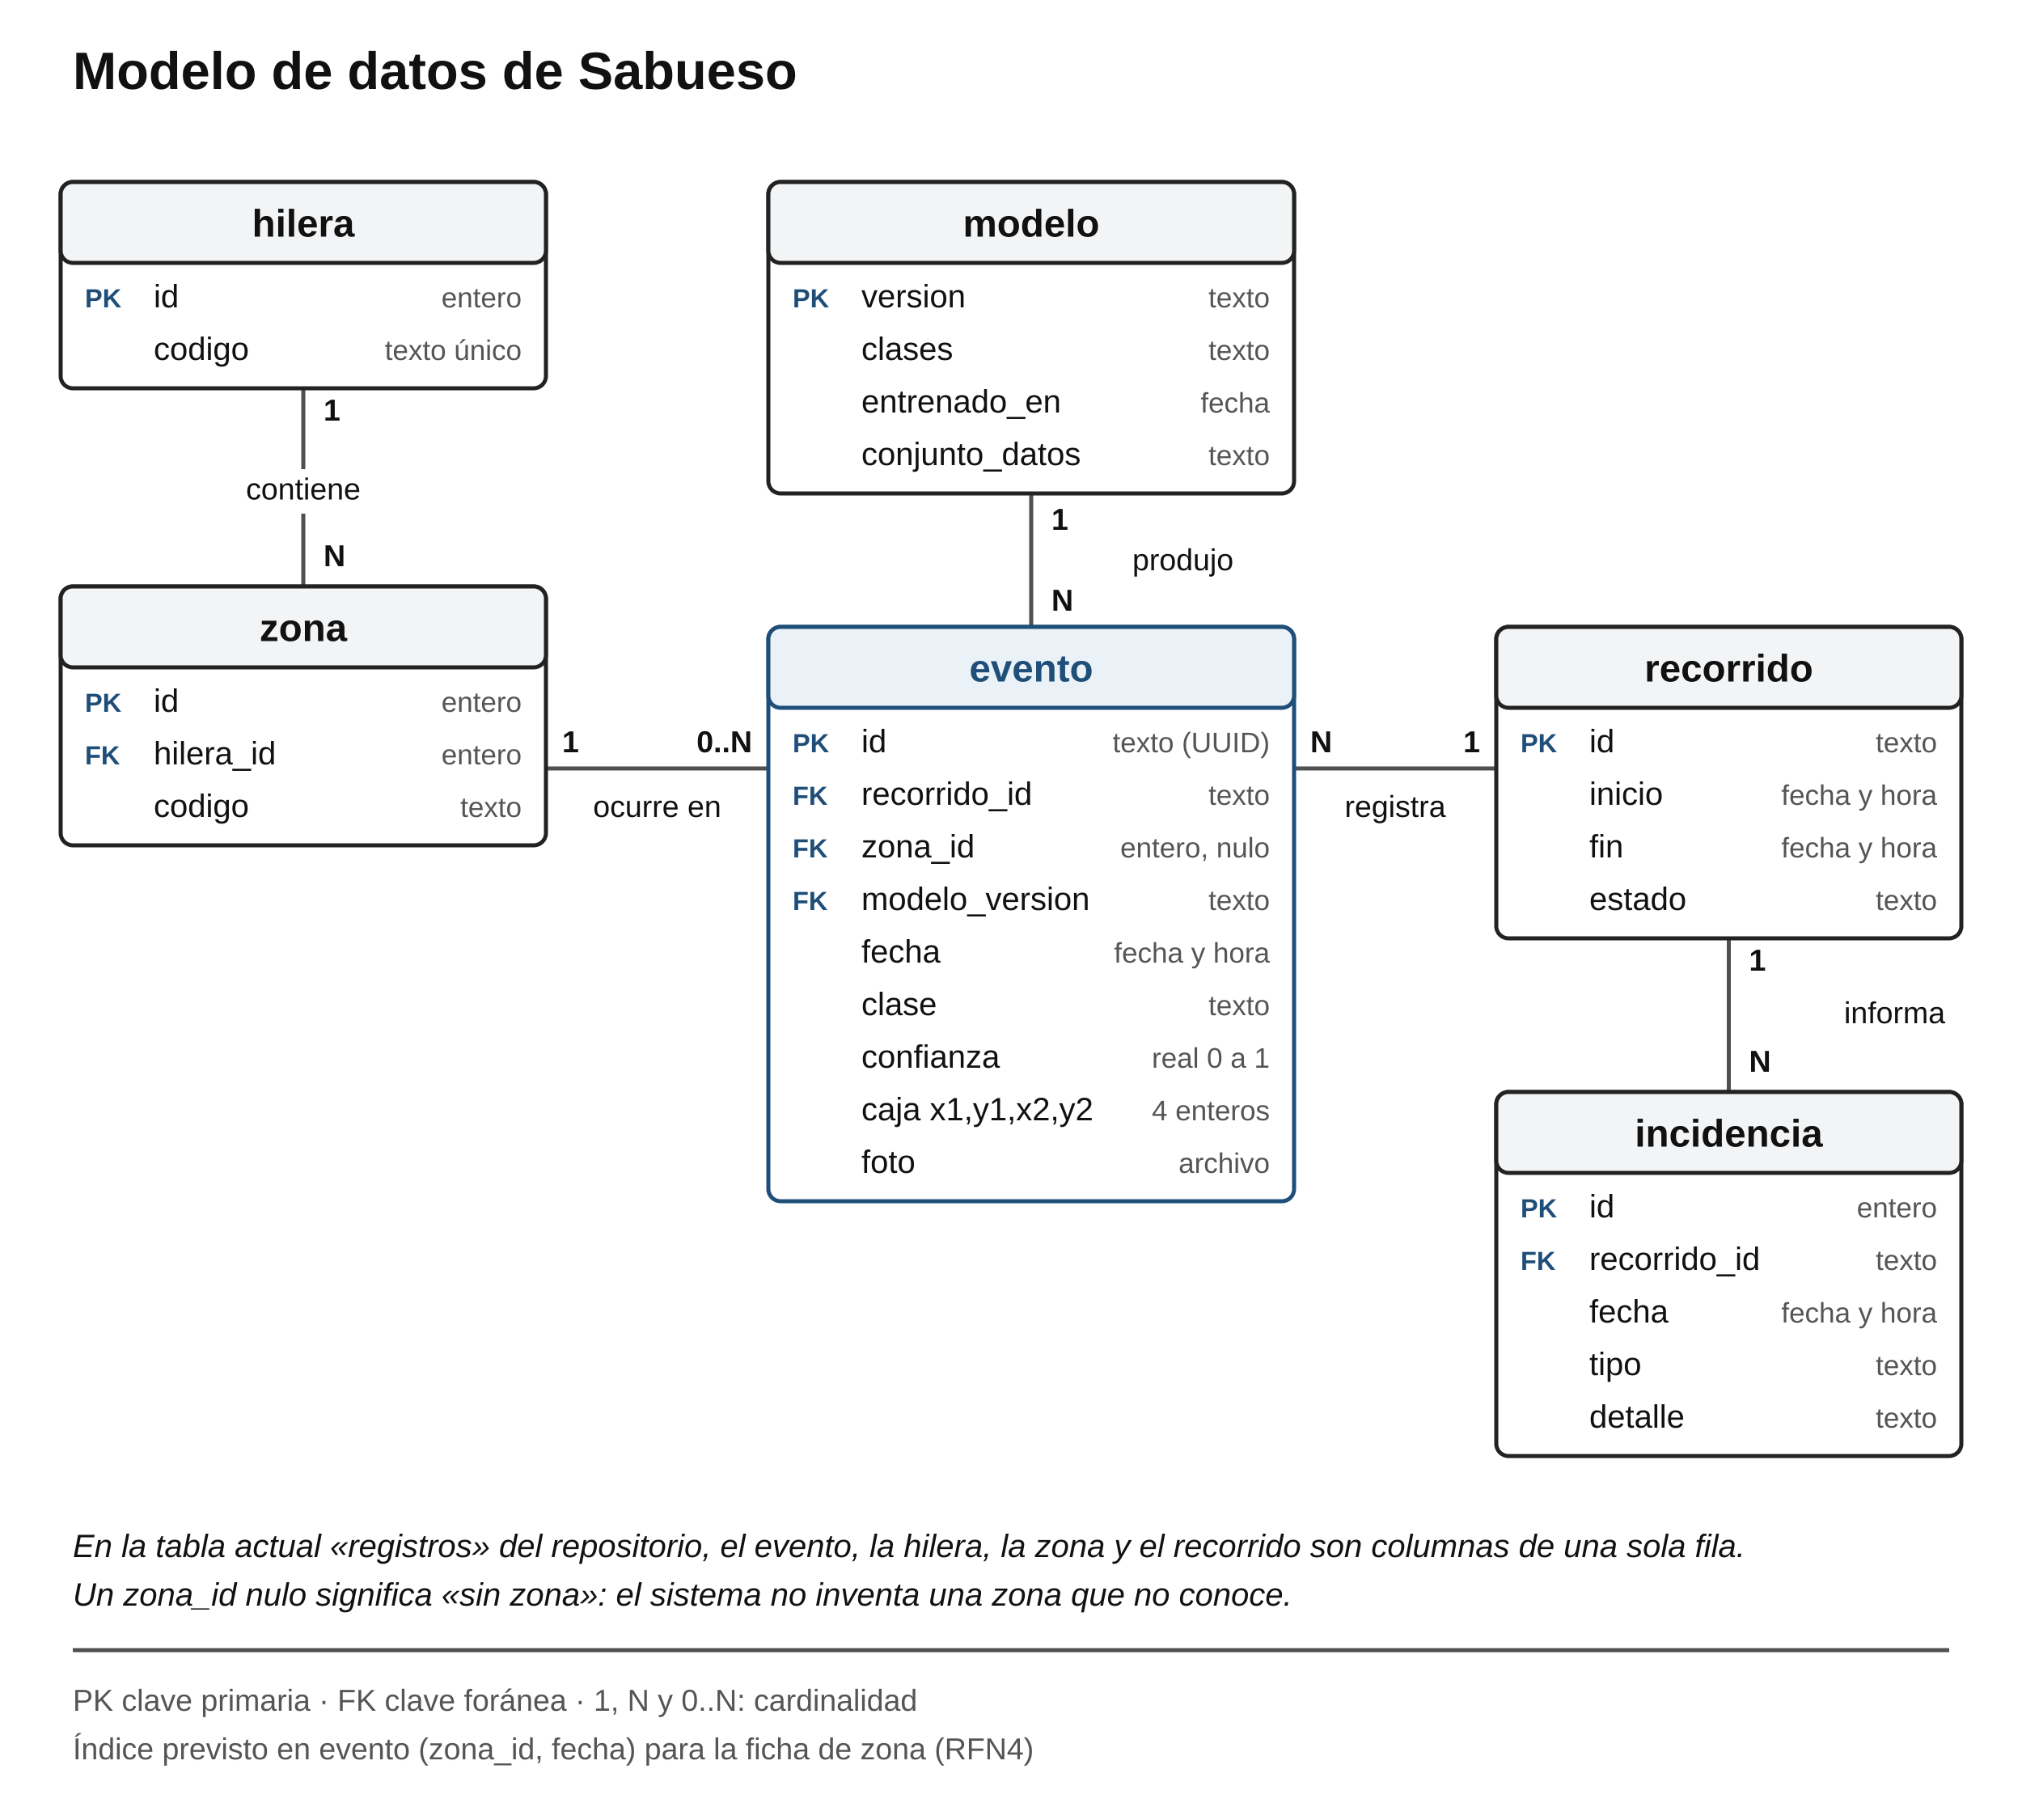
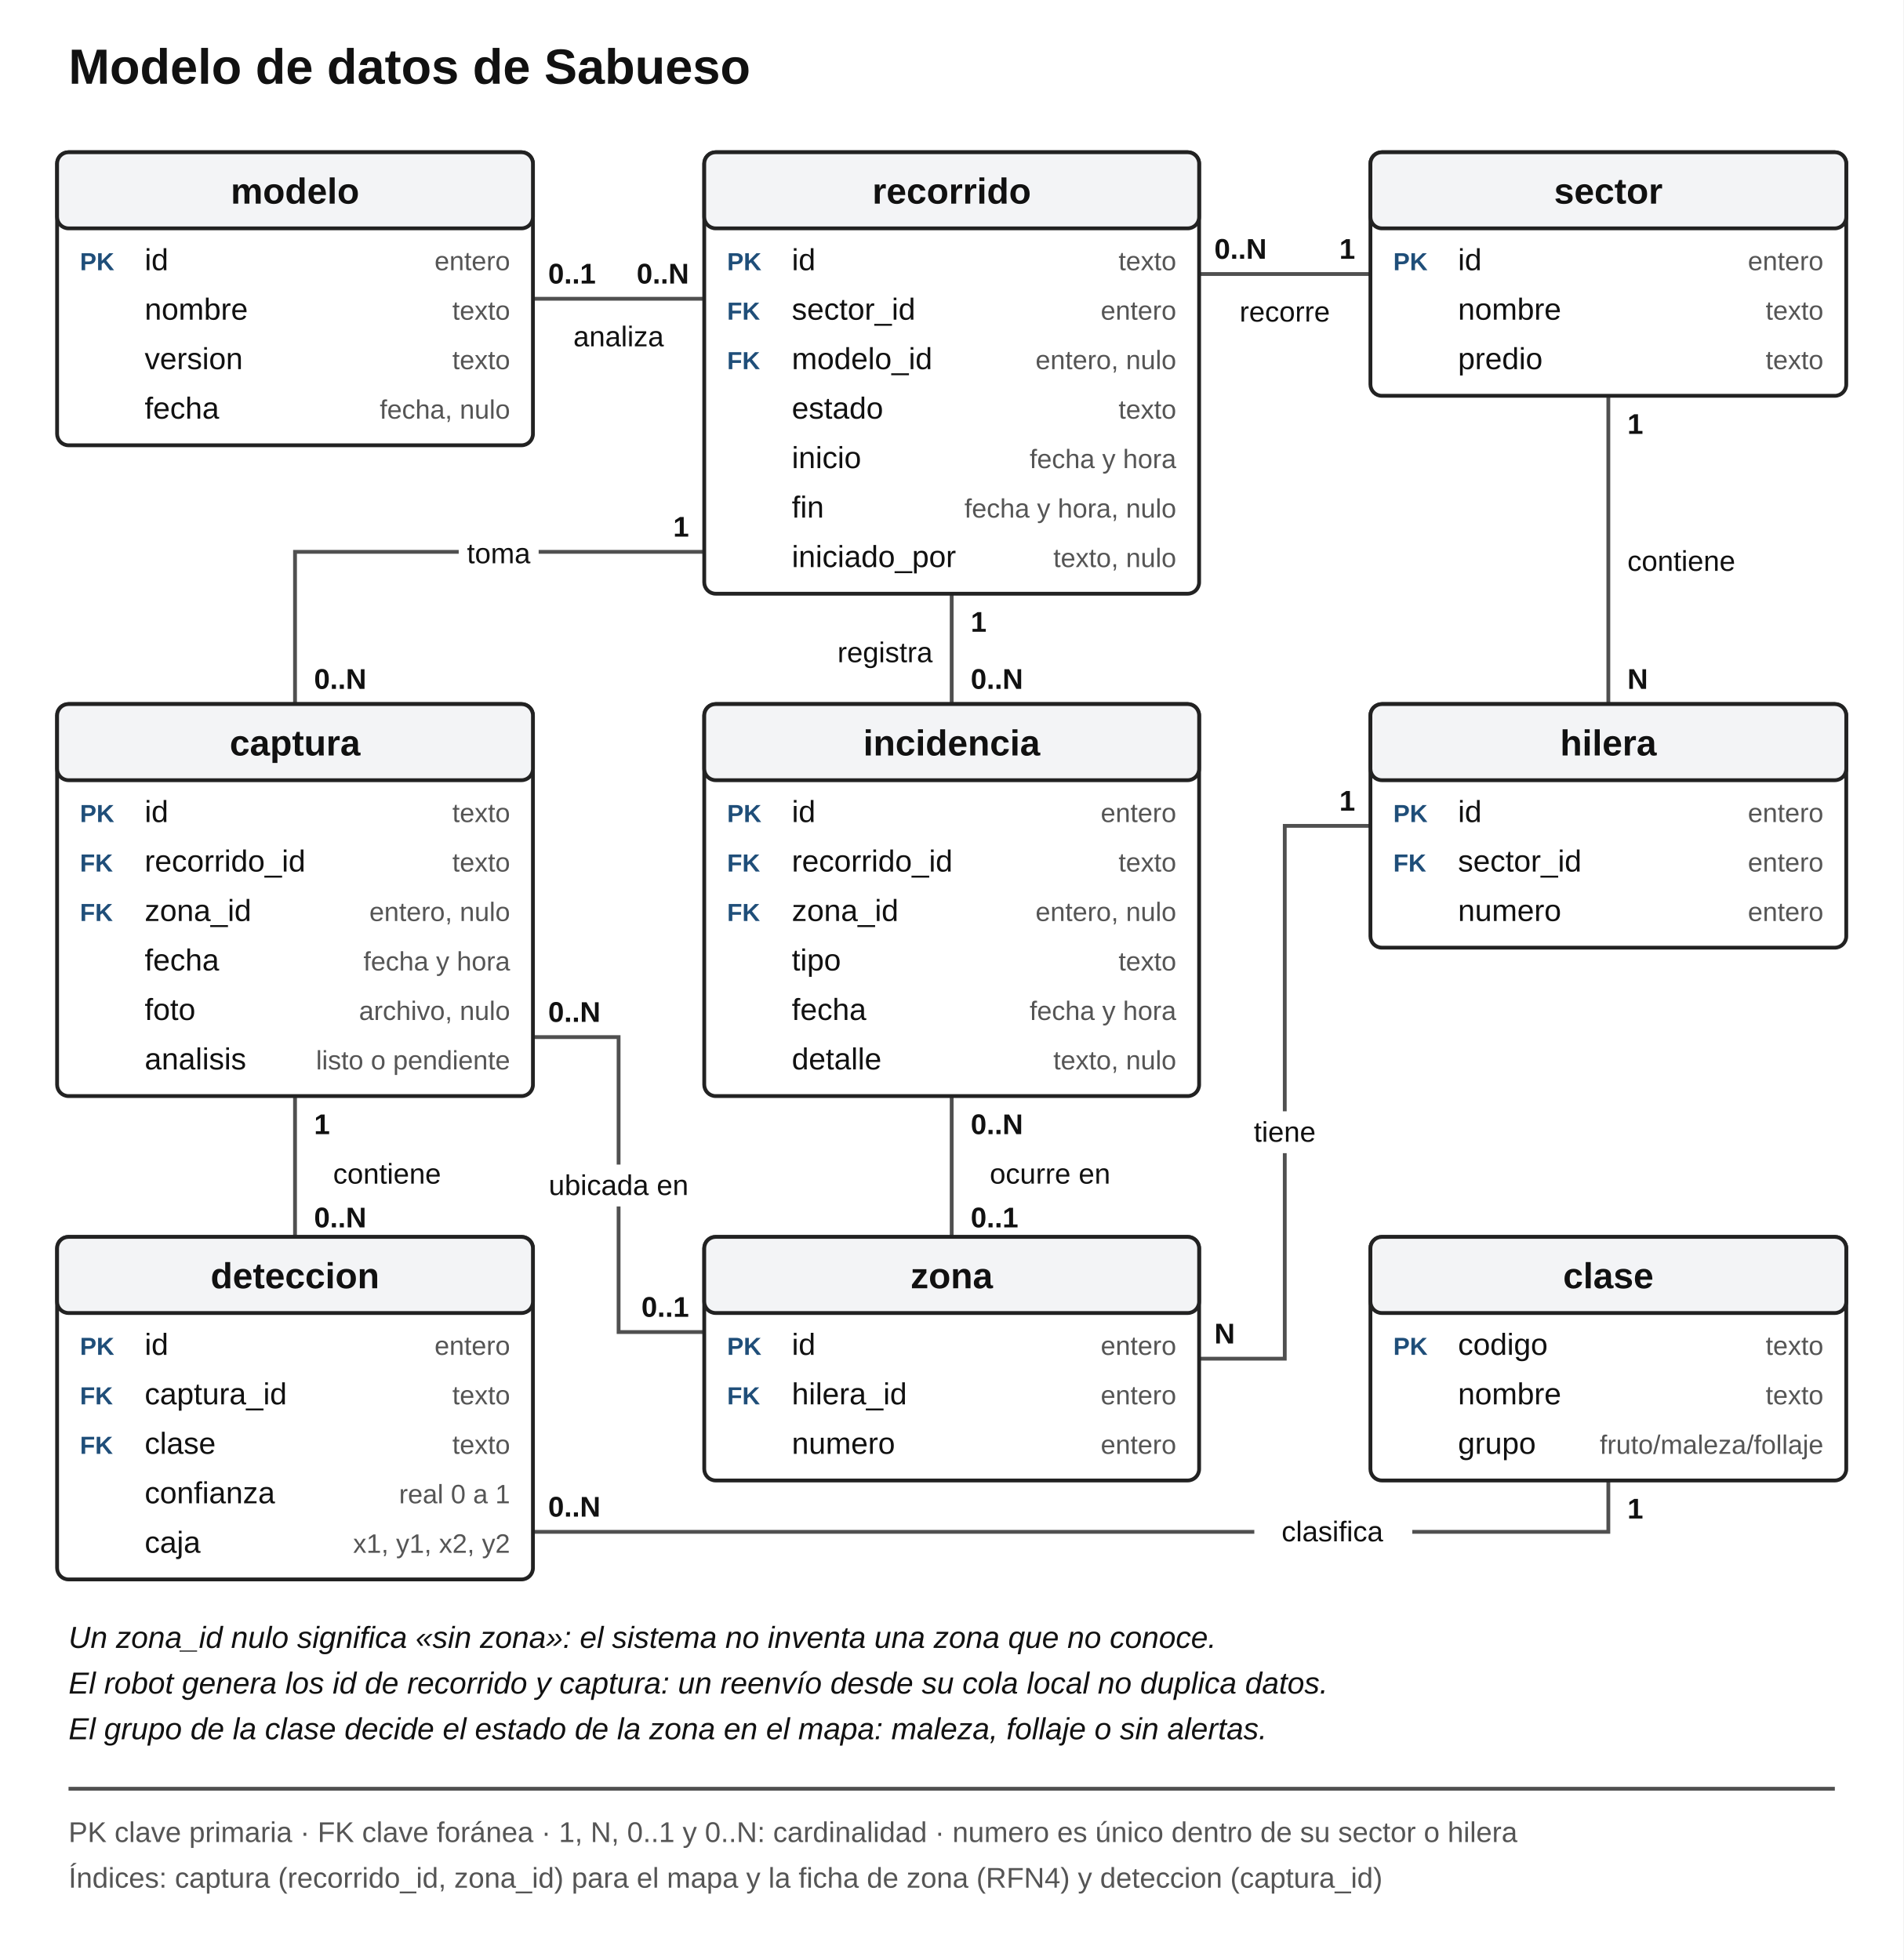
- <svg xmlns="http://www.w3.org/2000/svg" viewBox="0 0 1000 900" role="img" aria-labelledby="modelo_datos-title modelo_datos-desc" font-family="Arial,sans-serif">
-   <defs>
-     <marker id="modelo_datos-flecha" markerWidth="10" markerHeight="8" refX="9" refY="4" orient="auto">
-       <polygon points="0 0,10 4,0 8" fill="#505050" />
-     </marker>
-     <marker id="modelo_datos-flecha-az" markerWidth="10" markerHeight="8" refX="9" refY="4" orient="auto">
-       <polygon points="0 0,10 4,0 8" fill="#1f4e79" />
-     </marker>
-   </defs>
+ <svg xmlns="http://www.w3.org/2000/svg" viewBox="0 0 1000 1030" role="img" aria-labelledby="modelo_datos-title modelo_datos-desc" font-family="Arial,sans-serif">
  <rect width="100%" height="100%" fill="white" />
+   <path d="M 280 157 L 370 157" fill="none" stroke="#505050" stroke-width="2" />
+   <path d="M 720 144 L 630 144" fill="none" stroke="#505050" stroke-width="2" />
+   <path d="M 845 208 L 845 370" fill="none" stroke="#505050" stroke-width="2" />
+   <path d="M 370 290 L 155 290 L 155 370" fill="none" stroke="#505050" stroke-width="2" />
+   <path d="M 500 312 L 500 370" fill="none" stroke="#505050" stroke-width="2" />
+   <path d="M 500 576 L 500 650" fill="none" stroke="#505050" stroke-width="2" />
+   <path d="M 155 576 L 155 650" fill="none" stroke="#505050" stroke-width="2" />
+   <path d="M 280 545 L 325 545 L 325 700 L 370 700" fill="none" stroke="#505050" stroke-width="2" />
+   <path d="M 720 434 L 675 434 L 675 714 L 630 714" fill="none" stroke="#505050" stroke-width="2" />
+   <path d="M 280 805 L 845 805 L 845 778" fill="none" stroke="#505050" stroke-width="2" />
+   <rect x="30" y="80" width="250" height="154" rx="6" fill="white" stroke="#222" stroke-width="2" />
+   <rect x="30" y="80" width="250" height="40" rx="6" fill="#f3f4f6" stroke="#222" stroke-width="2" />
+   <text x="155" y="107" font-size="19" font-weight="bold" text-anchor="middle" fill="#111">modelo</text>
+   <text x="42" y="142" font-size="13" font-weight="bold" text-anchor="start" fill="#1f4e79">PK</text>
+   <text x="76" y="142" font-size="16" font-weight="normal" text-anchor="start" fill="#111111">id</text>
+   <text x="268" y="142" font-size="14" font-weight="normal" text-anchor="end" fill="#555555">entero</text>
+   <text x="42" y="168" font-size="13" font-weight="bold" text-anchor="start" fill="#1f4e79" />
+   <text x="76" y="168" font-size="16" font-weight="normal" text-anchor="start" fill="#111111">nombre</text>
+   <text x="268" y="168" font-size="14" font-weight="normal" text-anchor="end" fill="#555555">texto</text>
+   <text x="42" y="194" font-size="13" font-weight="bold" text-anchor="start" fill="#1f4e79" />
+   <text x="76" y="194" font-size="16" font-weight="normal" text-anchor="start" fill="#111111">version</text>
+   <text x="268" y="194" font-size="14" font-weight="normal" text-anchor="end" fill="#555555">texto</text>
+   <text x="42" y="220" font-size="13" font-weight="bold" text-anchor="start" fill="#1f4e79" />
+   <text x="76" y="220" font-size="16" font-weight="normal" text-anchor="start" fill="#111111">fecha</text>
+   <text x="268" y="220" font-size="14" font-weight="normal" text-anchor="end" fill="#555555">fecha, nulo</text>
+   <rect x="370" y="80" width="260" height="232" rx="6" fill="white" stroke="#222" stroke-width="2" />
+   <rect x="370" y="80" width="260" height="40" rx="6" fill="#f3f4f6" stroke="#222" stroke-width="2" />
+   <text x="500" y="107" font-size="19" font-weight="bold" text-anchor="middle" fill="#111">recorrido</text>
+   <text x="382" y="142" font-size="13" font-weight="bold" text-anchor="start" fill="#1f4e79">PK</text>
+   <text x="416" y="142" font-size="16" font-weight="normal" text-anchor="start" fill="#111111">id</text>
+   <text x="618" y="142" font-size="14" font-weight="normal" text-anchor="end" fill="#555555">texto</text>
+   <text x="382" y="168" font-size="13" font-weight="bold" text-anchor="start" fill="#1f4e79">FK</text>
+   <text x="416" y="168" font-size="16" font-weight="normal" text-anchor="start" fill="#111111">sector_id</text>
+   <text x="618" y="168" font-size="14" font-weight="normal" text-anchor="end" fill="#555555">entero</text>
+   <text x="382" y="194" font-size="13" font-weight="bold" text-anchor="start" fill="#1f4e79">FK</text>
+   <text x="416" y="194" font-size="16" font-weight="normal" text-anchor="start" fill="#111111">modelo_id</text>
+   <text x="618" y="194" font-size="14" font-weight="normal" text-anchor="end" fill="#555555">entero, nulo</text>
+   <text x="382" y="220" font-size="13" font-weight="bold" text-anchor="start" fill="#1f4e79" />
+   <text x="416" y="220" font-size="16" font-weight="normal" text-anchor="start" fill="#111111">estado</text>
+   <text x="618" y="220" font-size="14" font-weight="normal" text-anchor="end" fill="#555555">texto</text>
+   <text x="382" y="246" font-size="13" font-weight="bold" text-anchor="start" fill="#1f4e79" />
+   <text x="416" y="246" font-size="16" font-weight="normal" text-anchor="start" fill="#111111">inicio</text>
+   <text x="618" y="246" font-size="14" font-weight="normal" text-anchor="end" fill="#555555">fecha y hora</text>
+   <text x="382" y="272" font-size="13" font-weight="bold" text-anchor="start" fill="#1f4e79" />
+   <text x="416" y="272" font-size="16" font-weight="normal" text-anchor="start" fill="#111111">fin</text>
+   <text x="618" y="272" font-size="14" font-weight="normal" text-anchor="end" fill="#555555">fecha y hora, nulo</text>
+   <text x="382" y="298" font-size="13" font-weight="bold" text-anchor="start" fill="#1f4e79" />
+   <text x="416" y="298" font-size="16" font-weight="normal" text-anchor="start" fill="#111111">iniciado_por</text>
+   <text x="618" y="298" font-size="14" font-weight="normal" text-anchor="end" fill="#555555">texto, nulo</text>
+   <rect x="720" y="80" width="250" height="128" rx="6" fill="white" stroke="#222" stroke-width="2" />
+   <rect x="720" y="80" width="250" height="40" rx="6" fill="#f3f4f6" stroke="#222" stroke-width="2" />
+   <text x="845" y="107" font-size="19" font-weight="bold" text-anchor="middle" fill="#111">sector</text>
+   <text x="732" y="142" font-size="13" font-weight="bold" text-anchor="start" fill="#1f4e79">PK</text>
+   <text x="766" y="142" font-size="16" font-weight="normal" text-anchor="start" fill="#111111">id</text>
+   <text x="958" y="142" font-size="14" font-weight="normal" text-anchor="end" fill="#555555">entero</text>
+   <text x="732" y="168" font-size="13" font-weight="bold" text-anchor="start" fill="#1f4e79" />
+   <text x="766" y="168" font-size="16" font-weight="normal" text-anchor="start" fill="#111111">nombre</text>
+   <text x="958" y="168" font-size="14" font-weight="normal" text-anchor="end" fill="#555555">texto</text>
+   <text x="732" y="194" font-size="13" font-weight="bold" text-anchor="start" fill="#1f4e79" />
+   <text x="766" y="194" font-size="16" font-weight="normal" text-anchor="start" fill="#111111">predio</text>
+   <text x="958" y="194" font-size="14" font-weight="normal" text-anchor="end" fill="#555555">texto</text>
+   <rect x="30" y="370" width="250" height="206" rx="6" fill="white" stroke="#222" stroke-width="2" />
+   <rect x="30" y="370" width="250" height="40" rx="6" fill="#f3f4f6" stroke="#222" stroke-width="2" />
+   <text x="155" y="397" font-size="19" font-weight="bold" text-anchor="middle" fill="#111">captura</text>
+   <text x="42" y="432" font-size="13" font-weight="bold" text-anchor="start" fill="#1f4e79">PK</text>
+   <text x="76" y="432" font-size="16" font-weight="normal" text-anchor="start" fill="#111111">id</text>
+   <text x="268" y="432" font-size="14" font-weight="normal" text-anchor="end" fill="#555555">texto</text>
+   <text x="42" y="458" font-size="13" font-weight="bold" text-anchor="start" fill="#1f4e79">FK</text>
+   <text x="76" y="458" font-size="16" font-weight="normal" text-anchor="start" fill="#111111">recorrido_id</text>
+   <text x="268" y="458" font-size="14" font-weight="normal" text-anchor="end" fill="#555555">texto</text>
+   <text x="42" y="484" font-size="13" font-weight="bold" text-anchor="start" fill="#1f4e79">FK</text>
+   <text x="76" y="484" font-size="16" font-weight="normal" text-anchor="start" fill="#111111">zona_id</text>
+   <text x="268" y="484" font-size="14" font-weight="normal" text-anchor="end" fill="#555555">entero, nulo</text>
+   <text x="42" y="510" font-size="13" font-weight="bold" text-anchor="start" fill="#1f4e79" />
+   <text x="76" y="510" font-size="16" font-weight="normal" text-anchor="start" fill="#111111">fecha</text>
+   <text x="268" y="510" font-size="14" font-weight="normal" text-anchor="end" fill="#555555">fecha y hora</text>
+   <text x="42" y="536" font-size="13" font-weight="bold" text-anchor="start" fill="#1f4e79" />
+   <text x="76" y="536" font-size="16" font-weight="normal" text-anchor="start" fill="#111111">foto</text>
+   <text x="268" y="536" font-size="14" font-weight="normal" text-anchor="end" fill="#555555">archivo, nulo</text>
+   <text x="42" y="562" font-size="13" font-weight="bold" text-anchor="start" fill="#1f4e79" />
+   <text x="76" y="562" font-size="16" font-weight="normal" text-anchor="start" fill="#111111">analisis</text>
+   <text x="268" y="562" font-size="14" font-weight="normal" text-anchor="end" fill="#555555">listo o pendiente</text>
+   <rect x="370" y="370" width="260" height="206" rx="6" fill="white" stroke="#222" stroke-width="2" />
+   <rect x="370" y="370" width="260" height="40" rx="6" fill="#f3f4f6" stroke="#222" stroke-width="2" />
+   <text x="500" y="397" font-size="19" font-weight="bold" text-anchor="middle" fill="#111">incidencia</text>
+   <text x="382" y="432" font-size="13" font-weight="bold" text-anchor="start" fill="#1f4e79">PK</text>
+   <text x="416" y="432" font-size="16" font-weight="normal" text-anchor="start" fill="#111111">id</text>
+   <text x="618" y="432" font-size="14" font-weight="normal" text-anchor="end" fill="#555555">entero</text>
+   <text x="382" y="458" font-size="13" font-weight="bold" text-anchor="start" fill="#1f4e79">FK</text>
+   <text x="416" y="458" font-size="16" font-weight="normal" text-anchor="start" fill="#111111">recorrido_id</text>
+   <text x="618" y="458" font-size="14" font-weight="normal" text-anchor="end" fill="#555555">texto</text>
+   <text x="382" y="484" font-size="13" font-weight="bold" text-anchor="start" fill="#1f4e79">FK</text>
+   <text x="416" y="484" font-size="16" font-weight="normal" text-anchor="start" fill="#111111">zona_id</text>
+   <text x="618" y="484" font-size="14" font-weight="normal" text-anchor="end" fill="#555555">entero, nulo</text>
+   <text x="382" y="510" font-size="13" font-weight="bold" text-anchor="start" fill="#1f4e79" />
+   <text x="416" y="510" font-size="16" font-weight="normal" text-anchor="start" fill="#111111">tipo</text>
+   <text x="618" y="510" font-size="14" font-weight="normal" text-anchor="end" fill="#555555">texto</text>
+   <text x="382" y="536" font-size="13" font-weight="bold" text-anchor="start" fill="#1f4e79" />
+   <text x="416" y="536" font-size="16" font-weight="normal" text-anchor="start" fill="#111111">fecha</text>
+   <text x="618" y="536" font-size="14" font-weight="normal" text-anchor="end" fill="#555555">fecha y hora</text>
+   <text x="382" y="562" font-size="13" font-weight="bold" text-anchor="start" fill="#1f4e79" />
+   <text x="416" y="562" font-size="16" font-weight="normal" text-anchor="start" fill="#111111">detalle</text>
+   <text x="618" y="562" font-size="14" font-weight="normal" text-anchor="end" fill="#555555">texto, nulo</text>
+   <rect x="720" y="370" width="250" height="128" rx="6" fill="white" stroke="#222" stroke-width="2" />
+   <rect x="720" y="370" width="250" height="40" rx="6" fill="#f3f4f6" stroke="#222" stroke-width="2" />
+   <text x="845" y="397" font-size="19" font-weight="bold" text-anchor="middle" fill="#111">hilera</text>
+   <text x="732" y="432" font-size="13" font-weight="bold" text-anchor="start" fill="#1f4e79">PK</text>
+   <text x="766" y="432" font-size="16" font-weight="normal" text-anchor="start" fill="#111111">id</text>
+   <text x="958" y="432" font-size="14" font-weight="normal" text-anchor="end" fill="#555555">entero</text>
+   <text x="732" y="458" font-size="13" font-weight="bold" text-anchor="start" fill="#1f4e79">FK</text>
+   <text x="766" y="458" font-size="16" font-weight="normal" text-anchor="start" fill="#111111">sector_id</text>
+   <text x="958" y="458" font-size="14" font-weight="normal" text-anchor="end" fill="#555555">entero</text>
+   <text x="732" y="484" font-size="13" font-weight="bold" text-anchor="start" fill="#1f4e79" />
+   <text x="766" y="484" font-size="16" font-weight="normal" text-anchor="start" fill="#111111">numero</text>
+   <text x="958" y="484" font-size="14" font-weight="normal" text-anchor="end" fill="#555555">entero</text>
+   <rect x="30" y="650" width="250" height="180" rx="6" fill="white" stroke="#222" stroke-width="2" />
+   <rect x="30" y="650" width="250" height="40" rx="6" fill="#f3f4f6" stroke="#222" stroke-width="2" />
+   <text x="155" y="677" font-size="19" font-weight="bold" text-anchor="middle" fill="#111">deteccion</text>
+   <text x="42" y="712" font-size="13" font-weight="bold" text-anchor="start" fill="#1f4e79">PK</text>
+   <text x="76" y="712" font-size="16" font-weight="normal" text-anchor="start" fill="#111111">id</text>
+   <text x="268" y="712" font-size="14" font-weight="normal" text-anchor="end" fill="#555555">entero</text>
+   <text x="42" y="738" font-size="13" font-weight="bold" text-anchor="start" fill="#1f4e79">FK</text>
+   <text x="76" y="738" font-size="16" font-weight="normal" text-anchor="start" fill="#111111">captura_id</text>
+   <text x="268" y="738" font-size="14" font-weight="normal" text-anchor="end" fill="#555555">texto</text>
+   <text x="42" y="764" font-size="13" font-weight="bold" text-anchor="start" fill="#1f4e79">FK</text>
+   <text x="76" y="764" font-size="16" font-weight="normal" text-anchor="start" fill="#111111">clase</text>
+   <text x="268" y="764" font-size="14" font-weight="normal" text-anchor="end" fill="#555555">texto</text>
+   <text x="42" y="790" font-size="13" font-weight="bold" text-anchor="start" fill="#1f4e79" />
+   <text x="76" y="790" font-size="16" font-weight="normal" text-anchor="start" fill="#111111">confianza</text>
+   <text x="268" y="790" font-size="14" font-weight="normal" text-anchor="end" fill="#555555">real 0 a 1</text>
+   <text x="42" y="816" font-size="13" font-weight="bold" text-anchor="start" fill="#1f4e79" />
+   <text x="76" y="816" font-size="16" font-weight="normal" text-anchor="start" fill="#111111">caja</text>
+   <text x="268" y="816" font-size="14" font-weight="normal" text-anchor="end" fill="#555555">x1, y1, x2, y2</text>
+   <rect x="370" y="650" width="260" height="128" rx="6" fill="white" stroke="#222" stroke-width="2" />
+   <rect x="370" y="650" width="260" height="40" rx="6" fill="#f3f4f6" stroke="#222" stroke-width="2" />
+   <text x="500" y="677" font-size="19" font-weight="bold" text-anchor="middle" fill="#111">zona</text>
+   <text x="382" y="712" font-size="13" font-weight="bold" text-anchor="start" fill="#1f4e79">PK</text>
+   <text x="416" y="712" font-size="16" font-weight="normal" text-anchor="start" fill="#111111">id</text>
+   <text x="618" y="712" font-size="14" font-weight="normal" text-anchor="end" fill="#555555">entero</text>
+   <text x="382" y="738" font-size="13" font-weight="bold" text-anchor="start" fill="#1f4e79">FK</text>
+   <text x="416" y="738" font-size="16" font-weight="normal" text-anchor="start" fill="#111111">hilera_id</text>
+   <text x="618" y="738" font-size="14" font-weight="normal" text-anchor="end" fill="#555555">entero</text>
+   <text x="382" y="764" font-size="13" font-weight="bold" text-anchor="start" fill="#1f4e79" />
+   <text x="416" y="764" font-size="16" font-weight="normal" text-anchor="start" fill="#111111">numero</text>
+   <text x="618" y="764" font-size="14" font-weight="normal" text-anchor="end" fill="#555555">entero</text>
+   <rect x="720" y="650" width="250" height="128" rx="6" fill="white" stroke="#222" stroke-width="2" />
+   <rect x="720" y="650" width="250" height="40" rx="6" fill="#f3f4f6" stroke="#222" stroke-width="2" />
+   <text x="845" y="677" font-size="19" font-weight="bold" text-anchor="middle" fill="#111">clase</text>
+   <text x="732" y="712" font-size="13" font-weight="bold" text-anchor="start" fill="#1f4e79">PK</text>
+   <text x="766" y="712" font-size="16" font-weight="normal" text-anchor="start" fill="#111111">codigo</text>
+   <text x="958" y="712" font-size="14" font-weight="normal" text-anchor="end" fill="#555555">texto</text>
+   <text x="732" y="738" font-size="13" font-weight="bold" text-anchor="start" fill="#1f4e79" />
+   <text x="766" y="738" font-size="16" font-weight="normal" text-anchor="start" fill="#111111">nombre</text>
+   <text x="958" y="738" font-size="14" font-weight="normal" text-anchor="end" fill="#555555">texto</text>
+   <text x="732" y="764" font-size="13" font-weight="bold" text-anchor="start" fill="#1f4e79" />
+   <text x="766" y="764" font-size="16" font-weight="normal" text-anchor="start" fill="#111111">grupo</text>
+   <text x="958" y="764" font-size="14" font-weight="normal" text-anchor="end" fill="#555555">fruto/maleza/follaje</text>
+   <text x="288" y="149" font-size="15" font-weight="bold" text-anchor="start" fill="#111">0..1</text>
+   <text x="362" y="149" font-size="15" font-weight="bold" text-anchor="end" fill="#111">0..N</text>
+   <text x="325" y="182" font-size="15" font-weight="normal" text-anchor="middle" fill="#111">analiza</text>
+   <text x="712" y="136" font-size="15" font-weight="bold" text-anchor="end" fill="#111">1</text>
+   <text x="638" y="136" font-size="15" font-weight="bold" text-anchor="start" fill="#111">0..N</text>
+   <text x="675" y="169" font-size="15" font-weight="normal" text-anchor="middle" fill="#111">recorre</text>
+   <text x="855" y="228" font-size="15" font-weight="bold" text-anchor="start" fill="#111">1</text>
+   <text x="855" y="362" font-size="15" font-weight="bold" text-anchor="start" fill="#111">N</text>
+   <rect x="850" y="284" width="75" height="22" fill="white" />
+   <text x="855" y="300" font-size="15" font-weight="normal" text-anchor="start" fill="#111">contiene</text>
+   <text x="362" y="282" font-size="15" font-weight="bold" text-anchor="end" fill="#111">1</text>
+   <text x="165" y="362" font-size="15" font-weight="bold" text-anchor="start" fill="#111">0..N</text>
+   <rect x="241" y="280" width="42" height="22" fill="white" />
+   <text x="262" y="296" font-size="15" font-weight="normal" text-anchor="middle" fill="#111">toma</text>
+   <text x="510" y="332" font-size="15" font-weight="bold" text-anchor="start" fill="#111">1</text>
+   <text x="510" y="362" font-size="15" font-weight="bold" text-anchor="start" fill="#111">0..N</text>
+   <text x="490" y="348" font-size="15" font-weight="normal" text-anchor="end" fill="#111">registra</text>
+   <text x="510" y="645" font-size="15" font-weight="bold" text-anchor="start" fill="#111">0..1</text>
+   <text x="510" y="596" font-size="15" font-weight="bold" text-anchor="start" fill="#111">0..N</text>
+   <text x="520" y="622" font-size="15" font-weight="normal" text-anchor="start" fill="#111">ocurre en</text>
+   <text x="165" y="596" font-size="15" font-weight="bold" text-anchor="start" fill="#111">1</text>
+   <text x="165" y="645" font-size="15" font-weight="bold" text-anchor="start" fill="#111">0..N</text>
+   <text x="175" y="622" font-size="15" font-weight="normal" text-anchor="start" fill="#111">contiene</text>
+   <text x="288" y="537" font-size="15" font-weight="bold" text-anchor="start" fill="#111">0..N</text>
+   <text x="362" y="692" font-size="15" font-weight="bold" text-anchor="end" fill="#111">0..1</text>
+   <rect x="279" y="612" width="92" height="22" fill="white" />
+   <text x="325" y="628" font-size="15" font-weight="normal" text-anchor="middle" fill="#111">ubicada en</text>
+   <text x="712" y="426" font-size="15" font-weight="bold" text-anchor="end" fill="#111">1</text>
+   <text x="638" y="706" font-size="15" font-weight="bold" text-anchor="start" fill="#111">N</text>
+   <rect x="650" y="584" width="51" height="22" fill="white" />
+   <text x="675" y="600" font-size="15" font-weight="normal" text-anchor="middle" fill="#111">tiene</text>
+   <text x="288" y="797" font-size="15" font-weight="bold" text-anchor="start" fill="#111">0..N</text>
+   <text x="855" y="798" font-size="15" font-weight="bold" text-anchor="start" fill="#111">1</text>
+   <rect x="659" y="794" width="83" height="22" fill="white" />
+   <text x="700" y="810" font-size="15" font-weight="normal" text-anchor="middle" fill="#111">clasifica</text>
  <text x="36" y="44" font-size="26" font-weight="bold" text-anchor="start" fill="#111111">Modelo de datos de Sabueso</text>
-   <path d="M 36 816 L 964 816" stroke="#505050" stroke-width="2" fill="none" />
-   <path d="M 150 188 L 150 290" fill="none" stroke="#505050" stroke-width="2" />
-   <path d="M 270 380 L 380 380" fill="none" stroke="#505050" stroke-width="2" />
-   <path d="M 510 240 L 510 310" fill="none" stroke="#505050" stroke-width="2" />
-   <path d="M 740 380 L 640 380" fill="none" stroke="#505050" stroke-width="2" />
-   <path d="M 855 460 L 855 540" fill="none" stroke="#505050" stroke-width="2" />
-   <rect x="30" y="90" width="240" height="102" rx="6" fill="white" stroke="#222" stroke-width="2" />
-   <rect x="30" y="90" width="240" height="40" rx="6" fill="#f3f4f6" stroke="#222" stroke-width="2" />
-   <text x="150" y="117" font-size="19" font-weight="bold" text-anchor="middle" fill="#111">hilera</text>
-   <text x="42" y="152" font-size="13" font-weight="bold" text-anchor="start" fill="#1f4e79">PK</text>
-   <text x="76" y="152" font-size="16" font-weight="normal" text-anchor="start" fill="#111111">id</text>
-   <text x="258" y="152" font-size="14" font-weight="normal" text-anchor="end" fill="#555555">entero</text>
-   <text x="42" y="178" font-size="13" font-weight="bold" text-anchor="start" fill="#1f4e79" />
-   <text x="76" y="178" font-size="16" font-weight="normal" text-anchor="start" fill="#111111">codigo</text>
-   <text x="258" y="178" font-size="14" font-weight="normal" text-anchor="end" fill="#555555">texto único</text>
-   <rect x="30" y="290" width="240" height="128" rx="6" fill="white" stroke="#222" stroke-width="2" />
-   <rect x="30" y="290" width="240" height="40" rx="6" fill="#f3f4f6" stroke="#222" stroke-width="2" />
-   <text x="150" y="317" font-size="19" font-weight="bold" text-anchor="middle" fill="#111">zona</text>
-   <text x="42" y="352" font-size="13" font-weight="bold" text-anchor="start" fill="#1f4e79">PK</text>
-   <text x="76" y="352" font-size="16" font-weight="normal" text-anchor="start" fill="#111111">id</text>
-   <text x="258" y="352" font-size="14" font-weight="normal" text-anchor="end" fill="#555555">entero</text>
-   <text x="42" y="378" font-size="13" font-weight="bold" text-anchor="start" fill="#1f4e79">FK</text>
-   <text x="76" y="378" font-size="16" font-weight="normal" text-anchor="start" fill="#111111">hilera_id</text>
-   <text x="258" y="378" font-size="14" font-weight="normal" text-anchor="end" fill="#555555">entero</text>
-   <text x="42" y="404" font-size="13" font-weight="bold" text-anchor="start" fill="#1f4e79" />
-   <text x="76" y="404" font-size="16" font-weight="normal" text-anchor="start" fill="#111111">codigo</text>
-   <text x="258" y="404" font-size="14" font-weight="normal" text-anchor="end" fill="#555555">texto</text>
-   <rect x="380" y="90" width="260" height="154" rx="6" fill="white" stroke="#222" stroke-width="2" />
-   <rect x="380" y="90" width="260" height="40" rx="6" fill="#f3f4f6" stroke="#222" stroke-width="2" />
-   <text x="510" y="117" font-size="19" font-weight="bold" text-anchor="middle" fill="#111">modelo</text>
-   <text x="392" y="152" font-size="13" font-weight="bold" text-anchor="start" fill="#1f4e79">PK</text>
-   <text x="426" y="152" font-size="16" font-weight="normal" text-anchor="start" fill="#111111">version</text>
-   <text x="628" y="152" font-size="14" font-weight="normal" text-anchor="end" fill="#555555">texto</text>
-   <text x="392" y="178" font-size="13" font-weight="bold" text-anchor="start" fill="#1f4e79" />
-   <text x="426" y="178" font-size="16" font-weight="normal" text-anchor="start" fill="#111111">clases</text>
-   <text x="628" y="178" font-size="14" font-weight="normal" text-anchor="end" fill="#555555">texto</text>
-   <text x="392" y="204" font-size="13" font-weight="bold" text-anchor="start" fill="#1f4e79" />
-   <text x="426" y="204" font-size="16" font-weight="normal" text-anchor="start" fill="#111111">entrenado_en</text>
-   <text x="628" y="204" font-size="14" font-weight="normal" text-anchor="end" fill="#555555">fecha</text>
-   <text x="392" y="230" font-size="13" font-weight="bold" text-anchor="start" fill="#1f4e79" />
-   <text x="426" y="230" font-size="16" font-weight="normal" text-anchor="start" fill="#111111">conjunto_datos</text>
-   <text x="628" y="230" font-size="14" font-weight="normal" text-anchor="end" fill="#555555">texto</text>
-   <rect x="380" y="310" width="260" height="284" rx="6" fill="white" stroke="#1f4e79" stroke-width="2" />
-   <rect x="380" y="310" width="260" height="40" rx="6" fill="#eaf2f8" stroke="#1f4e79" stroke-width="2" />
-   <text x="510" y="337" font-size="19" font-weight="bold" text-anchor="middle" fill="#1f4e79">evento</text>
-   <text x="392" y="372" font-size="13" font-weight="bold" text-anchor="start" fill="#1f4e79">PK</text>
-   <text x="426" y="372" font-size="16" font-weight="normal" text-anchor="start" fill="#111111">id</text>
-   <text x="628" y="372" font-size="14" font-weight="normal" text-anchor="end" fill="#555555">texto (UUID)</text>
-   <text x="392" y="398" font-size="13" font-weight="bold" text-anchor="start" fill="#1f4e79">FK</text>
-   <text x="426" y="398" font-size="16" font-weight="normal" text-anchor="start" fill="#111111">recorrido_id</text>
-   <text x="628" y="398" font-size="14" font-weight="normal" text-anchor="end" fill="#555555">texto</text>
-   <text x="392" y="424" font-size="13" font-weight="bold" text-anchor="start" fill="#1f4e79">FK</text>
-   <text x="426" y="424" font-size="16" font-weight="normal" text-anchor="start" fill="#111111">zona_id</text>
-   <text x="628" y="424" font-size="14" font-weight="normal" text-anchor="end" fill="#555555">entero, nulo</text>
-   <text x="392" y="450" font-size="13" font-weight="bold" text-anchor="start" fill="#1f4e79">FK</text>
-   <text x="426" y="450" font-size="16" font-weight="normal" text-anchor="start" fill="#111111">modelo_version</text>
-   <text x="628" y="450" font-size="14" font-weight="normal" text-anchor="end" fill="#555555">texto</text>
-   <text x="392" y="476" font-size="13" font-weight="bold" text-anchor="start" fill="#1f4e79" />
-   <text x="426" y="476" font-size="16" font-weight="normal" text-anchor="start" fill="#111111">fecha</text>
-   <text x="628" y="476" font-size="14" font-weight="normal" text-anchor="end" fill="#555555">fecha y hora</text>
-   <text x="392" y="502" font-size="13" font-weight="bold" text-anchor="start" fill="#1f4e79" />
-   <text x="426" y="502" font-size="16" font-weight="normal" text-anchor="start" fill="#111111">clase</text>
-   <text x="628" y="502" font-size="14" font-weight="normal" text-anchor="end" fill="#555555">texto</text>
-   <text x="392" y="528" font-size="13" font-weight="bold" text-anchor="start" fill="#1f4e79" />
-   <text x="426" y="528" font-size="16" font-weight="normal" text-anchor="start" fill="#111111">confianza</text>
-   <text x="628" y="528" font-size="14" font-weight="normal" text-anchor="end" fill="#555555">real 0 a 1</text>
-   <text x="392" y="554" font-size="13" font-weight="bold" text-anchor="start" fill="#1f4e79" />
-   <text x="426" y="554" font-size="16" font-weight="normal" text-anchor="start" fill="#111111">caja x1,y1,x2,y2</text>
-   <text x="628" y="554" font-size="14" font-weight="normal" text-anchor="end" fill="#555555">4 enteros</text>
-   <text x="392" y="580" font-size="13" font-weight="bold" text-anchor="start" fill="#1f4e79" />
-   <text x="426" y="580" font-size="16" font-weight="normal" text-anchor="start" fill="#111111">foto</text>
-   <text x="628" y="580" font-size="14" font-weight="normal" text-anchor="end" fill="#555555">archivo</text>
-   <rect x="740" y="310" width="230" height="154" rx="6" fill="white" stroke="#222" stroke-width="2" />
-   <rect x="740" y="310" width="230" height="40" rx="6" fill="#f3f4f6" stroke="#222" stroke-width="2" />
-   <text x="855" y="337" font-size="19" font-weight="bold" text-anchor="middle" fill="#111">recorrido</text>
-   <text x="752" y="372" font-size="13" font-weight="bold" text-anchor="start" fill="#1f4e79">PK</text>
-   <text x="786" y="372" font-size="16" font-weight="normal" text-anchor="start" fill="#111111">id</text>
-   <text x="958" y="372" font-size="14" font-weight="normal" text-anchor="end" fill="#555555">texto</text>
-   <text x="752" y="398" font-size="13" font-weight="bold" text-anchor="start" fill="#1f4e79" />
-   <text x="786" y="398" font-size="16" font-weight="normal" text-anchor="start" fill="#111111">inicio</text>
-   <text x="958" y="398" font-size="14" font-weight="normal" text-anchor="end" fill="#555555">fecha y hora</text>
-   <text x="752" y="424" font-size="13" font-weight="bold" text-anchor="start" fill="#1f4e79" />
-   <text x="786" y="424" font-size="16" font-weight="normal" text-anchor="start" fill="#111111">fin</text>
-   <text x="958" y="424" font-size="14" font-weight="normal" text-anchor="end" fill="#555555">fecha y hora</text>
-   <text x="752" y="450" font-size="13" font-weight="bold" text-anchor="start" fill="#1f4e79" />
-   <text x="786" y="450" font-size="16" font-weight="normal" text-anchor="start" fill="#111111">estado</text>
-   <text x="958" y="450" font-size="14" font-weight="normal" text-anchor="end" fill="#555555">texto</text>
-   <rect x="740" y="540" width="230" height="180" rx="6" fill="white" stroke="#222" stroke-width="2" />
-   <rect x="740" y="540" width="230" height="40" rx="6" fill="#f3f4f6" stroke="#222" stroke-width="2" />
-   <text x="855" y="567" font-size="19" font-weight="bold" text-anchor="middle" fill="#111">incidencia</text>
-   <text x="752" y="602" font-size="13" font-weight="bold" text-anchor="start" fill="#1f4e79">PK</text>
-   <text x="786" y="602" font-size="16" font-weight="normal" text-anchor="start" fill="#111111">id</text>
-   <text x="958" y="602" font-size="14" font-weight="normal" text-anchor="end" fill="#555555">entero</text>
-   <text x="752" y="628" font-size="13" font-weight="bold" text-anchor="start" fill="#1f4e79">FK</text>
-   <text x="786" y="628" font-size="16" font-weight="normal" text-anchor="start" fill="#111111">recorrido_id</text>
-   <text x="958" y="628" font-size="14" font-weight="normal" text-anchor="end" fill="#555555">texto</text>
-   <text x="752" y="654" font-size="13" font-weight="bold" text-anchor="start" fill="#1f4e79" />
-   <text x="786" y="654" font-size="16" font-weight="normal" text-anchor="start" fill="#111111">fecha</text>
-   <text x="958" y="654" font-size="14" font-weight="normal" text-anchor="end" fill="#555555">fecha y hora</text>
-   <text x="752" y="680" font-size="13" font-weight="bold" text-anchor="start" fill="#1f4e79" />
-   <text x="786" y="680" font-size="16" font-weight="normal" text-anchor="start" fill="#111111">tipo</text>
-   <text x="958" y="680" font-size="14" font-weight="normal" text-anchor="end" fill="#555555">texto</text>
-   <text x="752" y="706" font-size="13" font-weight="bold" text-anchor="start" fill="#1f4e79" />
-   <text x="786" y="706" font-size="16" font-weight="normal" text-anchor="start" fill="#111111">detalle</text>
-   <text x="958" y="706" font-size="14" font-weight="normal" text-anchor="end" fill="#555555">texto</text>
-   <text x="160" y="208" font-size="15" font-weight="bold" text-anchor="start" fill="#111">1</text>
-   <text x="160" y="280" font-size="15" font-weight="bold" text-anchor="start" fill="#111">N</text>
-   <rect x="112" y="232" width="77" height="22" fill="white" />
-   <text x="150" y="247" font-size="15" font-weight="normal" text-anchor="middle" fill="#111">contiene</text>
-   <text x="278" y="372" font-size="15" font-weight="bold" text-anchor="start" fill="#111">1</text>
-   <text x="372" y="372" font-size="15" font-weight="bold" text-anchor="end" fill="#111">0..N</text>
-   <text x="325" y="404" font-size="15" font-weight="normal" text-anchor="middle" fill="#111">ocurre en</text>
-   <text x="520" y="262" font-size="15" font-weight="bold" text-anchor="start" fill="#111">1</text>
-   <text x="520" y="302" font-size="15" font-weight="bold" text-anchor="start" fill="#111">N</text>
-   <text x="560" y="282" font-size="15" font-weight="normal" text-anchor="start" fill="#111">produjo</text>
-   <text x="732" y="372" font-size="15" font-weight="bold" text-anchor="end" fill="#111">1</text>
-   <text x="648" y="372" font-size="15" font-weight="bold" text-anchor="start" fill="#111">N</text>
-   <text x="690" y="404" font-size="15" font-weight="normal" text-anchor="middle" fill="#111">registra</text>
-   <text x="865" y="480" font-size="15" font-weight="bold" text-anchor="start" fill="#111">1</text>
-   <text x="865" y="530" font-size="15" font-weight="bold" text-anchor="start" fill="#111">N</text>
-   <text x="912" y="506" font-size="15" font-weight="normal" text-anchor="start" fill="#111">informa</text>
-   <text x="36" y="770" font-size="16" font-weight="normal" text-anchor="start" fill="#111111" font-style="italic">En la tabla actual «registros» del repositorio, el evento, la hilera, la zona y el recorrido son columnas de una sola fila.</text>
-   <text x="36" y="794" font-size="16" font-weight="normal" text-anchor="start" fill="#111111" font-style="italic">Un zona_id nulo significa «sin zona»: el sistema no inventa una zona que no conoce.</text>
-   <text x="36" y="846" font-size="15" font-weight="normal" text-anchor="start" fill="#555555">PK clave primaria · FK clave foránea · 1, N y 0..N: cardinalidad</text>
-   <text x="36" y="870" font-size="15" font-weight="normal" text-anchor="start" fill="#555555">Índice previsto en evento (zona_id, fecha) para la ficha de zona (RFN4)</text>
+   <text x="36" y="866" font-size="16" font-weight="normal" text-anchor="start" fill="#111111" font-style="italic">Un zona_id nulo significa «sin zona»: el sistema no inventa una zona que no conoce.</text>
+   <text x="36" y="890" font-size="16" font-weight="normal" text-anchor="start" fill="#111111" font-style="italic">El robot genera los id de recorrido y captura: un reenvío desde su cola local no duplica datos.</text>
+   <text x="36" y="914" font-size="16" font-weight="normal" text-anchor="start" fill="#111111" font-style="italic">El grupo de la clase decide el estado de la zona en el mapa: maleza, follaje o sin alertas.</text>
+   <path d="M 36 940 L 964 940" fill="none" stroke="#505050" stroke-width="2" />
+   <text x="36" y="968" font-size="15" font-weight="normal" text-anchor="start" fill="#555555">PK clave primaria · FK clave foránea · 1, N, 0..1 y 0..N: cardinalidad · numero es único dentro de su sector o hilera</text>
+   <text x="36" y="992" font-size="15" font-weight="normal" text-anchor="start" fill="#555555">Índices: captura (recorrido_id, zona_id) para el mapa y la ficha de zona (RFN4) y deteccion (captura_id)</text>
</svg>
